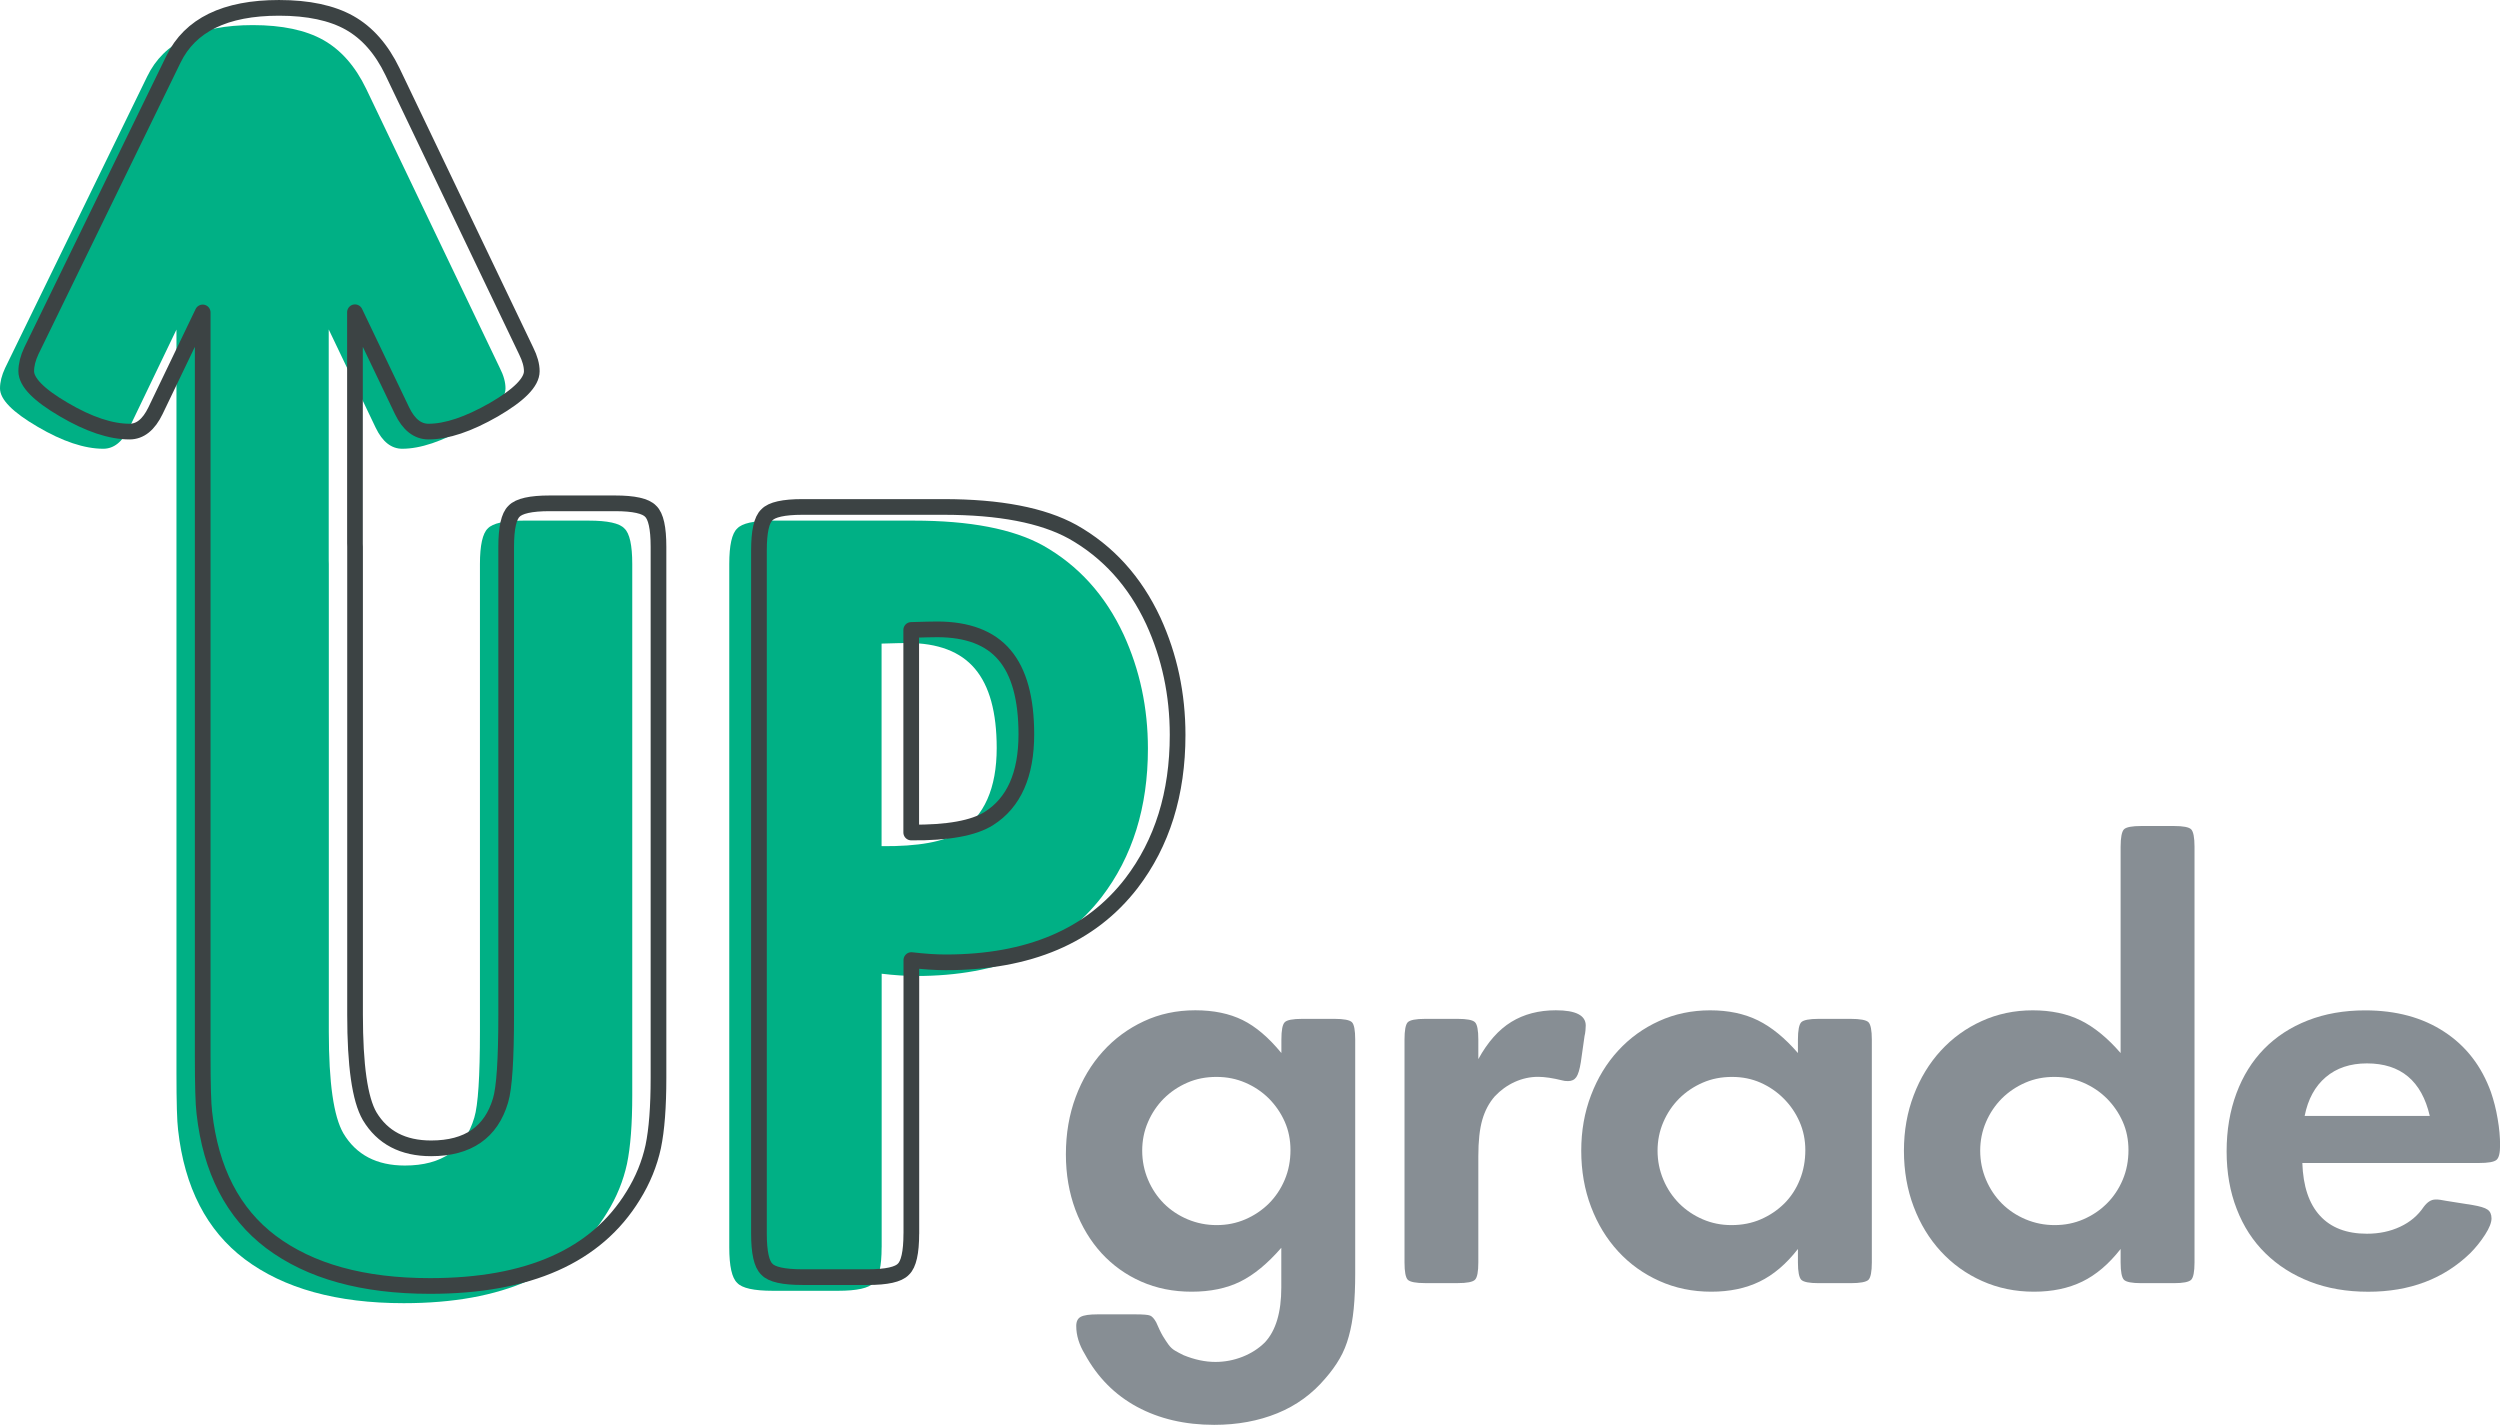
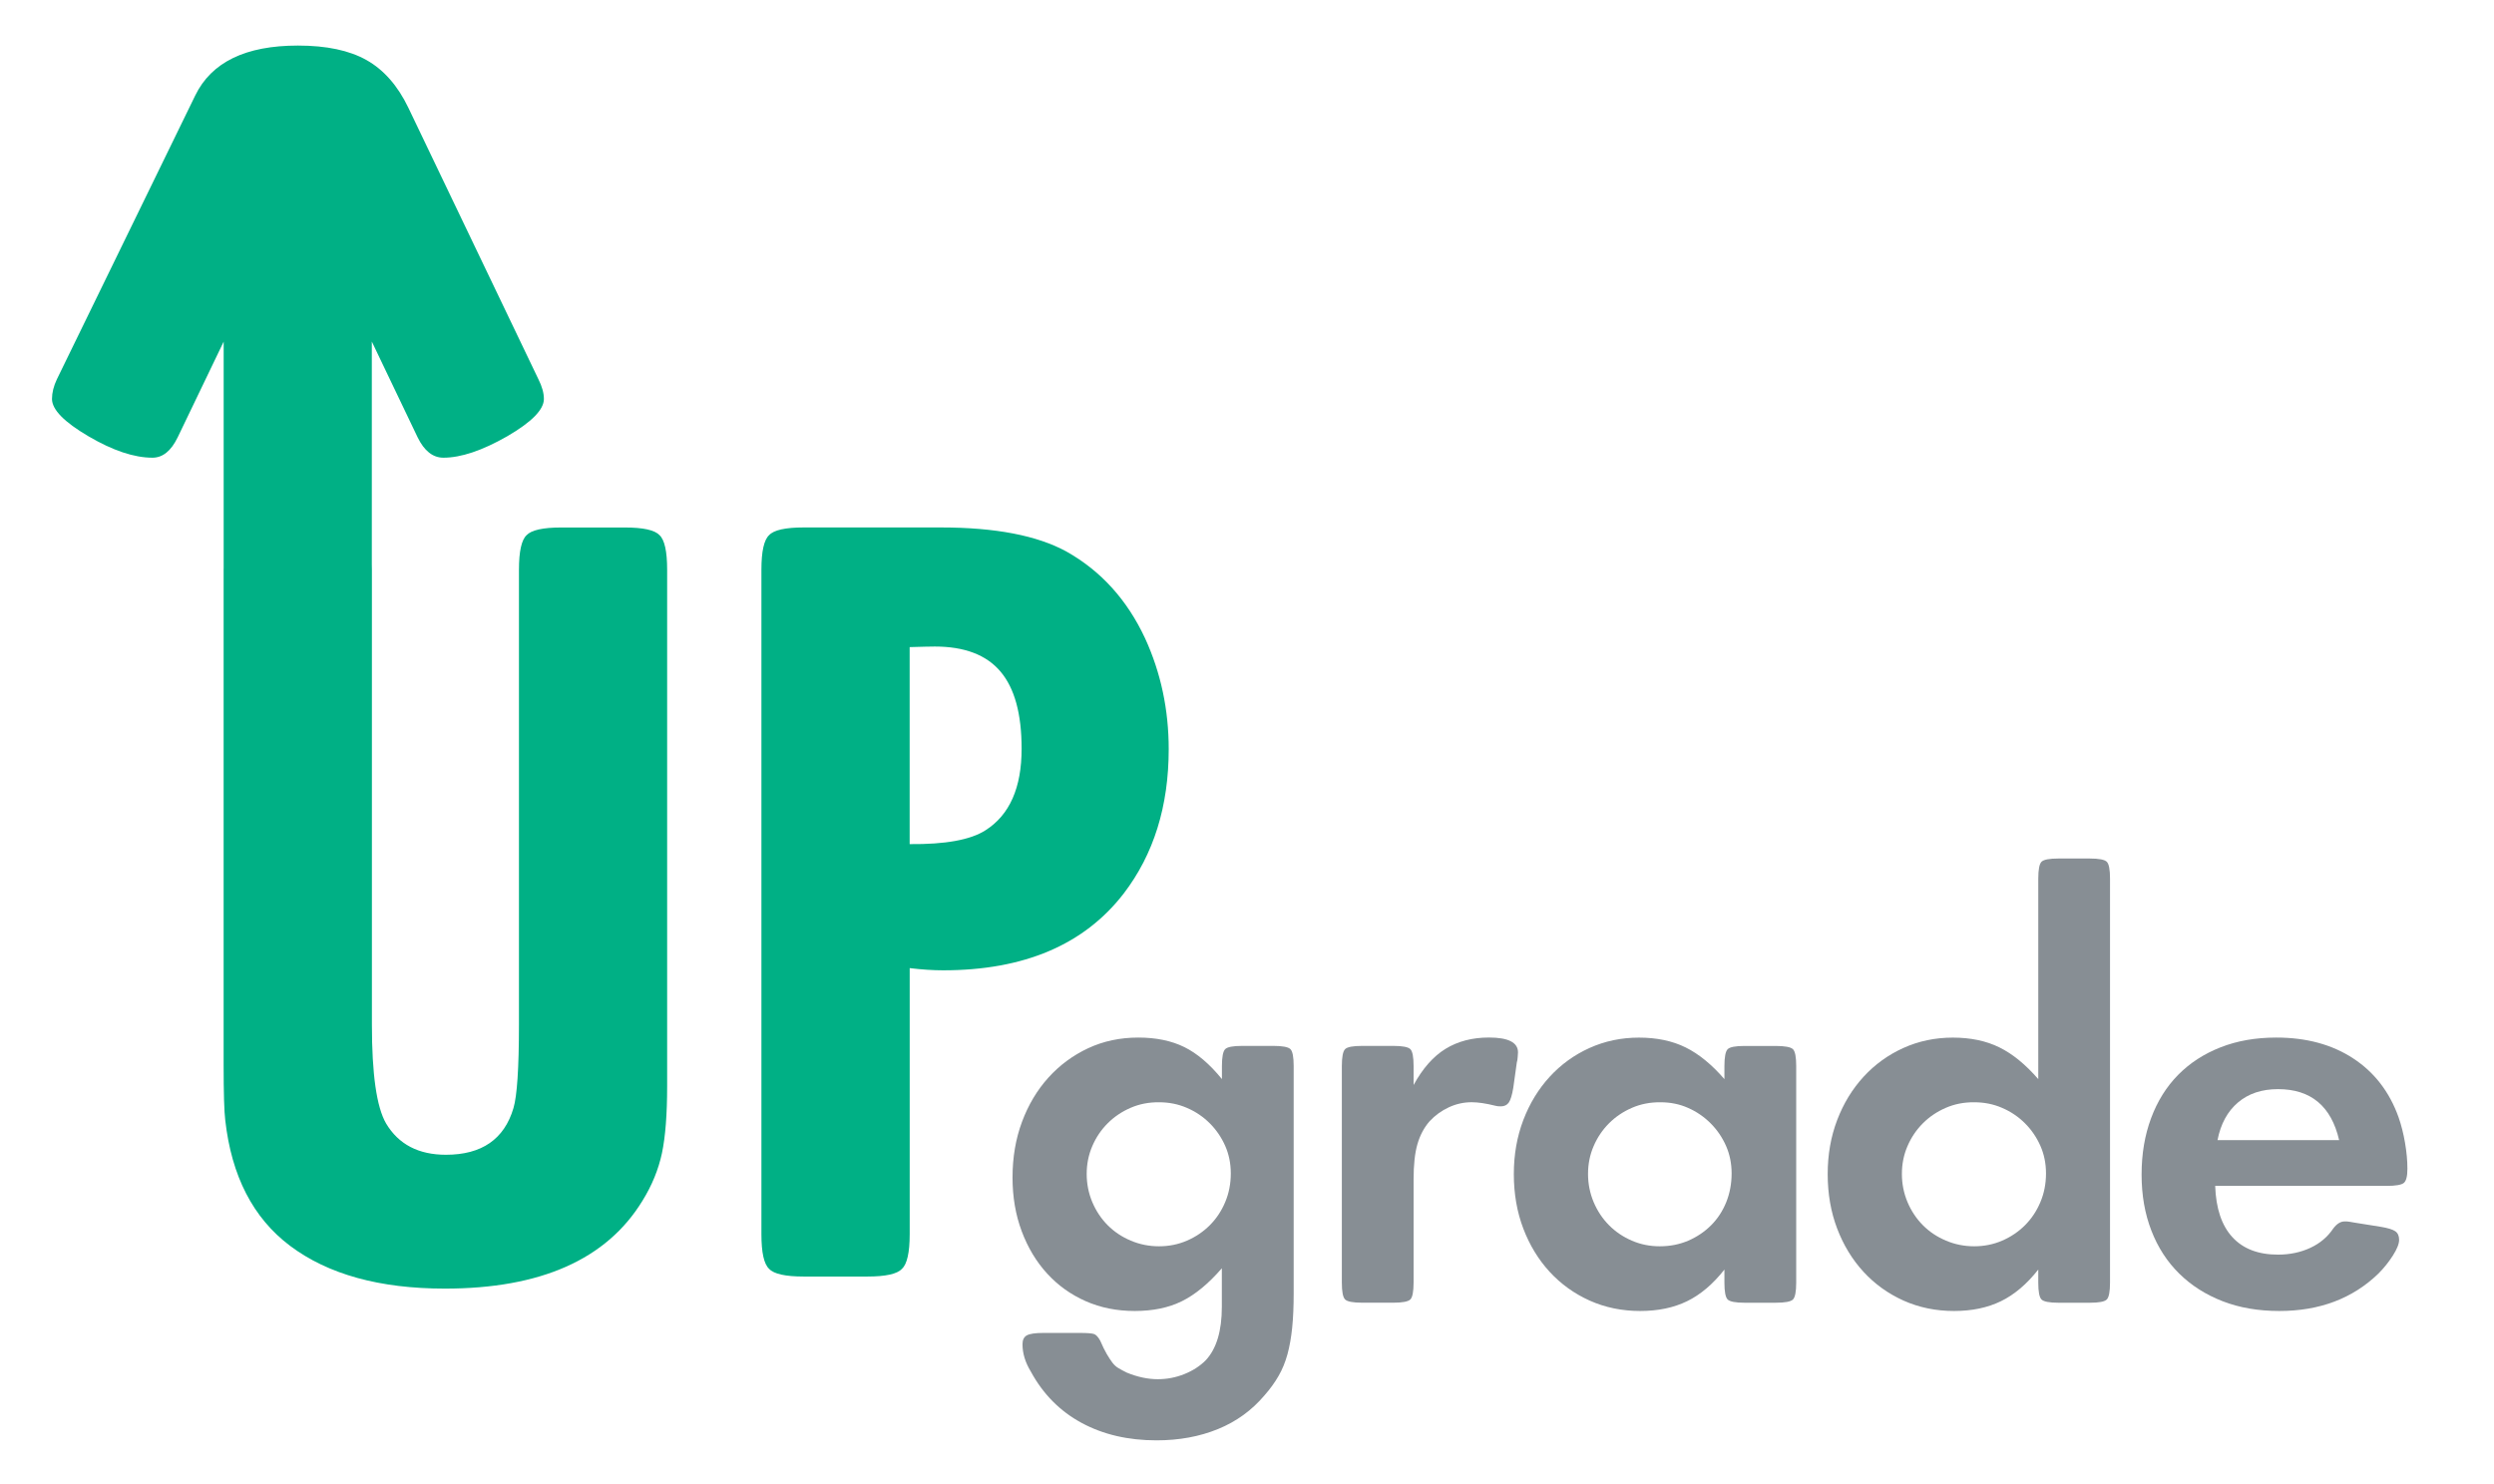
- <svg xmlns="http://www.w3.org/2000/svg" version="1.1" id="Layer_1" x="0px" y="0px" viewBox="0 0 550.69 313.84" style="enable-background:new 0 0 550.69 313.84;" xml:space="preserve">
+ <svg xmlns="http://www.w3.org/2000/svg" version="1.1" id="Layer_1" x="0px" y="0px" viewBox="0 0 568 338" style="enable-background:new 0 0 568 338;" xml:space="preserve">
  <style type="text/css">
	.st0{fill:#878E94;}
	.st1{fill:#00B085;}
- 	.st2{fill:none;stroke:#3C4344;stroke-width:3.456;stroke-linecap:round;stroke-linejoin:round;stroke-miterlimit:10;}
</style>
  <g>
    <g>
-       <g>
-         <path class="st0" d="M273.19,282.31c-3.01,1.48-6.58,2.22-10.71,2.22c-4.03,0-7.71-0.74-11.08-2.22     c-3.36-1.48-6.28-3.57-8.75-6.25c-2.45-2.69-4.39-5.89-5.78-9.61c-1.38-3.73-2.08-7.78-2.08-12.17c0-4.57,0.72-8.78,2.16-12.64     s3.42-7.19,5.98-10.02c2.55-2.83,5.56-5.04,9.01-6.65c3.44-1.62,7.23-2.43,11.36-2.43c4.03,0,7.51,0.72,10.43,2.16     c2.9,1.43,5.74,3.86,8.53,7.26V229c0-2.06,0.24-3.34,0.74-3.83c0.48-0.49,1.77-0.74,3.83-0.74h7.12c2.06,0,3.35,0.25,3.85,0.74     c0.48,0.49,0.72,1.77,0.72,3.83v51.5c0,2.96-0.11,5.56-0.33,7.8s-0.58,4.26-1.08,6.05c-0.48,1.79-1.15,3.43-2.01,4.91     c-0.85,1.48-1.91,2.94-3.16,4.37c-2.88,3.41-6.39,5.97-10.56,7.67c-4.16,1.7-8.81,2.56-13.92,2.56c-6.45,0-12.12-1.33-17.01-3.97     c-4.89-2.65-8.72-6.52-11.5-11.63c-1.25-2.05-1.88-4.12-1.88-6.18c0-0.99,0.33-1.66,1-2.02c0.69-0.36,1.91-0.54,3.7-0.54h8.34     c1.71,0,2.77,0.09,3.23,0.27c0.45,0.18,0.89,0.67,1.34,1.48c0.54,1.25,1.02,2.27,1.47,3.03c0.46,0.76,0.89,1.4,1.28,1.94     c0.41,0.54,0.87,0.97,1.41,1.28c0.54,0.32,1.17,0.65,1.88,1c2.43,0.99,4.76,1.48,7.01,1.48c2.06,0,4.05-0.38,5.98-1.14     c1.91-0.76,3.55-1.81,4.91-3.16c2.42-2.59,3.62-6.63,3.62-12.1v-8.74C279.21,278.35,276.18,280.84,273.19,282.31z M261.56,238.48     c-1.97,0.85-3.7,2.02-5.19,3.49c-1.47,1.48-2.64,3.21-3.49,5.18c-0.86,1.97-1.28,4.08-1.28,6.32s0.43,4.38,1.28,6.39     c0.85,2.02,2.03,3.76,3.49,5.24c1.49,1.48,3.23,2.64,5.24,3.49c2.03,0.85,4.16,1.27,6.39,1.27c2.25,0,4.35-0.42,6.32-1.27     c1.97-0.85,3.7-2.02,5.19-3.49c1.47-1.48,2.64-3.22,3.49-5.24s1.26-4.19,1.26-6.52c0-2.24-0.41-4.33-1.26-6.25     c-0.85-1.92-2.03-3.63-3.49-5.11c-1.49-1.48-3.22-2.64-5.19-3.49s-4.07-1.27-6.32-1.27     C265.68,237.21,263.53,237.62,261.56,238.48z" />
-         <path class="st0" d="M332.91,225.1c2.77-1.7,6.04-2.56,9.81-2.56c4.39,0,6.58,1.12,6.58,3.36c0,0.18-0.02,0.54-0.06,1.08     c-0.06,0.54-0.11,0.94-0.2,1.21l-0.82,5.78c-0.26,1.62-0.59,2.71-1,3.3c-0.41,0.58-1,0.87-1.82,0.87c-0.54,0-0.93-0.05-1.21-0.14     c-2.14-0.53-3.94-0.8-5.37-0.8c-1.8,0-3.51,0.38-5.19,1.14c-1.65,0.76-3.1,1.81-4.37,3.16c-1.25,1.43-2.17,3.16-2.75,5.18     c-0.58,2.02-0.87,4.68-0.87,8v23.39c0,2.06-0.24,3.34-0.74,3.83c-0.48,0.49-1.77,0.74-3.83,0.74h-7.12     c-2.06,0-3.35-0.25-3.85-0.74c-0.48-0.49-0.72-1.77-0.72-3.83V229c0-2.06,0.24-3.34,0.72-3.83c0.5-0.49,1.78-0.74,3.85-0.74h7.12     c2.06,0,3.35,0.25,3.83,0.74c0.5,0.49,0.74,1.77,0.74,3.83v4.3C327.7,229.54,330.12,226.81,332.91,225.1z" />
-         <path class="st0" d="M387.58,282.31c-3.05,1.48-6.6,2.22-10.63,2.22c-4.13,0-7.94-0.79-11.43-2.36     c-3.49-1.56-6.52-3.74-9.07-6.51c-2.56-2.78-4.55-6.05-5.98-9.82c-1.43-3.76-2.16-7.88-2.16-12.37c0-4.39,0.72-8.47,2.16-12.23     c1.43-3.76,3.42-7.04,5.98-9.82c2.55-2.78,5.56-4.95,9.01-6.51c3.44-1.57,7.19-2.36,11.23-2.36s7.55,0.74,10.56,2.22     c2.99,1.48,5.93,3.88,8.79,7.19V229c0-2.06,0.26-3.34,0.74-3.83c0.5-0.49,1.77-0.74,3.83-0.74h7.01c2.14,0,3.46,0.25,3.96,0.74     c0.48,0.49,0.74,1.77,0.74,3.83v49.08c0,2.06-0.26,3.34-0.74,3.83c-0.5,0.49-1.82,0.74-3.96,0.74h-7.01     c-2.06,0-3.33-0.25-3.83-0.74c-0.48-0.49-0.74-1.77-0.74-3.83v-2.96C393.46,278.44,390.63,280.84,387.58,282.31z M375.08,238.48     c-1.97,0.85-3.7,2.02-5.19,3.49c-1.47,1.48-2.64,3.21-3.49,5.18c-0.85,1.97-1.28,4.08-1.28,6.32s0.43,4.38,1.28,6.39     c0.85,2.02,2.03,3.76,3.49,5.24c1.49,1.48,3.22,2.64,5.19,3.49c1.97,0.85,4.07,1.27,6.32,1.27c2.32,0,4.48-0.42,6.45-1.27     c1.97-0.85,3.7-2.02,5.19-3.49c1.47-1.48,2.62-3.22,3.42-5.24c0.82-2.02,1.21-4.19,1.21-6.52c0-2.24-0.43-4.33-1.28-6.25     c-0.84-1.92-2.01-3.63-3.49-5.11c-1.47-1.48-3.18-2.64-5.09-3.49c-1.93-0.85-4.01-1.27-6.26-1.27     C379.2,237.21,377.05,237.62,375.08,238.48z" />
-         <path class="st0" d="M458.66,282.31c-3.05,1.48-6.6,2.22-10.63,2.22c-4.13,0-7.94-0.79-11.43-2.36     c-3.49-1.56-6.52-3.74-9.07-6.51c-2.56-2.78-4.55-6.05-5.98-9.82c-1.43-3.76-2.16-7.88-2.16-12.37c0-4.39,0.72-8.47,2.16-12.23     c1.43-3.76,3.42-7.04,5.98-9.82c2.55-2.78,5.56-4.95,9.01-6.51c3.44-1.57,7.19-2.36,11.23-2.36s7.55,0.74,10.56,2.22     c2.99,1.48,5.93,3.88,8.79,7.19v-45.44c0-2.06,0.26-3.34,0.74-3.84c0.5-0.49,1.77-0.73,3.83-0.73h7.14     c2.06,0,3.33,0.24,3.83,0.73c0.48,0.5,0.74,1.77,0.74,3.84v91.56c0,2.06-0.26,3.34-0.74,3.83c-0.5,0.49-1.77,0.74-3.83,0.74     h-7.14c-2.06,0-3.33-0.25-3.83-0.74c-0.48-0.49-0.74-1.77-0.74-3.83v-2.96C464.53,278.44,461.7,280.84,458.66,282.31z      M446.15,238.48c-1.97,0.85-3.7,2.02-5.19,3.49c-1.47,1.48-2.64,3.21-3.49,5.18c-0.85,1.97-1.28,4.08-1.28,6.32     s0.43,4.38,1.28,6.39s2.03,3.76,3.49,5.24c1.49,1.48,3.23,2.64,5.24,3.49c2.03,0.85,4.16,1.27,6.39,1.27     c2.25,0,4.35-0.42,6.32-1.27c1.97-0.85,3.7-2.02,5.19-3.49c1.47-1.48,2.64-3.22,3.49-5.24c0.85-2.02,1.26-4.19,1.26-6.52     c0-2.24-0.41-4.33-1.26-6.25c-0.85-1.92-2.03-3.63-3.49-5.11c-1.49-1.48-3.22-2.64-5.19-3.49c-1.97-0.85-4.07-1.27-6.32-1.27     C450.27,237.21,448.12,237.62,446.15,238.48z" />
-         <path class="st0" d="M511.03,267.79c2.42,2.65,5.87,3.97,10.35,3.97c2.69,0,5.13-0.51,7.32-1.54c2.21-1.03,3.92-2.49,5.19-4.38     c0.8-1.07,1.65-1.61,2.55-1.61h0.54c0.19,0,0.76,0.08,1.75,0.27l5.93,0.94c1.6,0.27,2.71,0.6,3.29,1.01     c0.58,0.4,0.87,1.05,0.87,1.94c0,0.9-0.46,2.09-1.41,3.57c-0.95,1.48-2.04,2.84-3.29,4.1c-5.84,5.65-13.31,8.48-22.45,8.48     c-4.76,0-9.03-0.74-12.84-2.22c-3.81-1.48-7.08-3.57-9.81-6.25c-2.75-2.69-4.85-5.94-6.32-9.75c-1.49-3.81-2.23-8.05-2.23-12.7     c0-4.66,0.72-8.92,2.16-12.78s3.48-7.13,6.11-9.81c2.64-2.69,5.85-4.78,9.61-6.25c3.77-1.48,7.99-2.22,12.64-2.22     c6.82,0,12.62,1.57,17.41,4.71c4.8,3.13,8.23,7.57,10.3,13.31c0.61,1.79,1.12,3.74,1.47,5.85c0.37,2.1,0.54,4.05,0.54,5.85     c0,1.7-0.26,2.78-0.8,3.22c-0.54,0.46-1.84,0.68-3.9,0.68h-38.86C507.31,261.27,508.61,265.15,511.03,267.79z M521.38,234.24     c-3.68,0-6.69,1.01-9.07,3.03c-2.38,2.02-3.92,4.86-4.65,8.54h27.56C533.44,238.1,528.82,234.24,521.38,234.24z" />
-       </g>
+       <path class="st0" d="M269.17,296.43c-3.02,1.49-6.6,2.23-10.74,2.23c-4.05,0-7.77-0.74-11.15-2.23s-6.31-3.58-8.78-6.28    c-2.48-2.7-4.41-5.92-5.81-9.66c-1.4-3.74-2.09-7.82-2.09-12.23c0-4.59,0.72-8.83,2.16-12.7c1.44-3.87,3.45-7.23,6.01-10.07    c2.57-2.84,5.59-5.07,9.05-6.69c3.47-1.62,7.27-2.43,11.42-2.43c4.05,0,7.54,0.72,10.47,2.16c2.93,1.44,5.79,3.87,8.58,7.3v-2.97    c0-2.07,0.25-3.36,0.74-3.85c0.5-0.5,1.78-0.74,3.85-0.74h7.16c2.07,0,3.36,0.25,3.85,0.74c0.5,0.5,0.74,1.78,0.74,3.85v51.76    c0,2.97-0.11,5.59-0.34,7.84c-0.23,2.25-0.59,4.28-1.08,6.08c-0.5,1.8-1.17,3.45-2.03,4.93c-0.86,1.49-1.91,2.95-3.18,4.39    c-2.88,3.42-6.42,5.99-10.61,7.7s-8.85,2.57-13.99,2.57c-6.49,0-12.18-1.33-17.09-3.99c-4.91-2.66-8.76-6.55-11.55-11.69    c-1.26-2.07-1.89-4.14-1.89-6.22c0-0.99,0.34-1.67,1.01-2.03c0.68-0.36,1.91-0.54,3.72-0.54h8.38c1.71,0,2.79,0.09,3.24,0.27    c0.45,0.18,0.9,0.68,1.35,1.49c0.54,1.26,1.04,2.27,1.49,3.04c0.45,0.77,0.88,1.42,1.28,1.96c0.41,0.54,0.88,0.97,1.42,1.28    c0.54,0.32,1.17,0.65,1.89,1.01c2.43,0.99,4.77,1.49,7.03,1.49c2.07,0,4.08-0.38,6.01-1.15c1.94-0.77,3.58-1.82,4.93-3.18    c2.43-2.61,3.65-6.67,3.65-12.16v-8.78C275.23,292.44,272.19,294.94,269.17,296.43z M257.48,252.38c-1.98,0.86-3.72,2.03-5.2,3.51    c-1.49,1.49-2.66,3.22-3.51,5.2s-1.28,4.1-1.28,6.35c0,2.25,0.43,4.39,1.28,6.42c0.86,2.03,2.03,3.78,3.51,5.27    c1.49,1.49,3.24,2.66,5.27,3.51c2.03,0.86,4.17,1.28,6.42,1.28c2.25,0,4.37-0.43,6.35-1.28c1.98-0.86,3.72-2.03,5.2-3.51    c1.49-1.49,2.66-3.24,3.51-5.27c0.86-2.03,1.28-4.21,1.28-6.55c0-2.25-0.43-4.35-1.28-6.28c-0.86-1.94-2.03-3.65-3.51-5.13    c-1.49-1.49-3.22-2.66-5.2-3.51c-1.98-0.86-4.1-1.28-6.35-1.28C261.62,251.09,259.46,251.52,257.48,252.38z" />
+       <path class="st0" d="M329.23,238.93c2.79-1.71,6.08-2.57,9.87-2.57c4.41,0,6.62,1.13,6.62,3.38c0,0.18-0.02,0.54-0.07,1.08    c-0.04,0.54-0.11,0.95-0.2,1.22l-0.81,5.81c-0.27,1.62-0.61,2.73-1.01,3.31c-0.41,0.59-1.01,0.88-1.82,0.88    c-0.54,0-0.95-0.04-1.22-0.13c-2.16-0.54-3.96-0.81-5.41-0.81c-1.8,0-3.54,0.38-5.2,1.15c-1.67,0.77-3.13,1.83-4.39,3.18    c-1.26,1.44-2.18,3.18-2.77,5.2c-0.59,2.03-0.88,4.71-0.88,8.04v23.51c0,2.07-0.25,3.36-0.74,3.85s-1.78,0.74-3.85,0.74h-7.16    c-2.07,0-3.36-0.25-3.85-0.74c-0.5-0.5-0.74-1.78-0.74-3.85v-49.32c0-2.07,0.25-3.36,0.74-3.85c0.5-0.5,1.78-0.74,3.85-0.74h7.16    c2.07,0,3.36,0.25,3.85,0.74c0.5,0.5,0.74,1.78,0.74,3.85v4.32C324.01,243.39,326.44,240.64,329.23,238.93z" />
+       <path class="st0" d="M384.23,296.43c-3.06,1.49-6.62,2.23-10.68,2.23c-4.14,0-7.97-0.79-11.49-2.36    c-3.51-1.58-6.55-3.76-9.12-6.55c-2.57-2.79-4.57-6.08-6.01-9.86c-1.44-3.78-2.16-7.93-2.16-12.43c0-4.42,0.72-8.51,2.16-12.3    c1.44-3.78,3.45-7.07,6.01-9.86s5.58-4.98,9.05-6.55s7.23-2.37,11.28-2.37c4.05,0,7.59,0.74,10.61,2.23    c3.02,1.49,5.97,3.9,8.85,7.23v-2.97c0-2.07,0.25-3.36,0.74-3.85c0.5-0.5,1.78-0.74,3.85-0.74h7.03c2.16,0,3.49,0.25,3.99,0.74    c0.5,0.5,0.74,1.78,0.74,3.85v49.32c0,2.07-0.25,3.36-0.74,3.85c-0.5,0.5-1.83,0.74-3.99,0.74h-7.03c-2.07,0-3.36-0.25-3.85-0.74    c-0.5-0.5-0.74-1.78-0.74-3.85v-2.97C390.13,292.53,387.29,294.94,384.23,296.43z M371.66,252.38c-1.98,0.86-3.72,2.03-5.2,3.51    c-1.49,1.49-2.66,3.22-3.51,5.2c-0.86,1.98-1.28,4.1-1.28,6.35c0,2.25,0.43,4.39,1.28,6.42c0.86,2.03,2.03,3.78,3.51,5.27    s3.22,2.66,5.2,3.51c1.98,0.86,4.1,1.28,6.35,1.28c2.34,0,4.5-0.43,6.49-1.28c1.98-0.86,3.72-2.03,5.2-3.51s2.63-3.24,3.45-5.27    c0.81-2.03,1.22-4.21,1.22-6.55c0-2.25-0.43-4.35-1.28-6.28c-0.86-1.94-2.03-3.65-3.51-5.13c-1.49-1.49-3.2-2.66-5.13-3.51    c-1.94-0.86-4.03-1.28-6.28-1.28C375.81,251.09,373.64,251.52,371.66,252.38z" />
+       <path class="st0" d="M455.71,296.43c-3.06,1.49-6.62,2.23-10.68,2.23c-4.14,0-7.97-0.79-11.49-2.36    c-3.51-1.58-6.55-3.76-9.12-6.55c-2.57-2.79-4.57-6.08-6.01-9.86c-1.44-3.78-2.16-7.93-2.16-12.43c0-4.42,0.72-8.51,2.16-12.3    c1.44-3.78,3.45-7.07,6.01-9.86s5.58-4.98,9.05-6.55s7.23-2.37,11.28-2.37s7.59,0.74,10.61,2.23c3.02,1.49,5.97,3.9,8.85,7.23    v-45.67c0-2.07,0.25-3.36,0.74-3.85c0.5-0.5,1.78-0.74,3.85-0.74h7.16c2.07,0,3.36,0.25,3.85,0.74c0.5,0.5,0.74,1.78,0.74,3.85    v92.02c0,2.07-0.25,3.36-0.74,3.85c-0.5,0.5-1.78,0.74-3.85,0.74h-7.16c-2.07,0-3.36-0.25-3.85-0.74c-0.5-0.5-0.74-1.78-0.74-3.85    v-2.97C461.61,292.53,458.77,294.94,455.71,296.43z M443.14,252.38c-1.98,0.86-3.72,2.03-5.2,3.51c-1.49,1.49-2.66,3.22-3.51,5.2    c-0.86,1.98-1.28,4.1-1.28,6.35c0,2.25,0.43,4.39,1.28,6.42c0.86,2.03,2.03,3.78,3.51,5.27s3.24,2.66,5.27,3.51    c2.03,0.86,4.17,1.28,6.42,1.28c2.25,0,4.37-0.43,6.35-1.28c1.98-0.86,3.72-2.03,5.2-3.51s2.66-3.24,3.51-5.27    c0.86-2.03,1.28-4.21,1.28-6.55c0-2.25-0.43-4.35-1.28-6.28c-0.86-1.94-2.03-3.65-3.51-5.13c-1.49-1.49-3.22-2.66-5.2-3.51    c-1.98-0.86-4.1-1.28-6.35-1.28C447.29,251.09,445.12,251.52,443.14,252.38z" />
+       <path class="st0" d="M508.41,281.83c2.43,2.66,5.9,3.99,10.4,3.99c2.7,0,5.16-0.52,7.37-1.55s3.94-2.5,5.2-4.39    c0.81-1.08,1.67-1.62,2.57-1.62h0.54c0.18,0,0.77,0.09,1.76,0.27l5.95,0.95c1.62,0.27,2.73,0.61,3.31,1.01    c0.59,0.41,0.88,1.06,0.88,1.96c0,0.9-0.47,2.09-1.42,3.58s-2.05,2.86-3.31,4.12c-5.86,5.67-13.38,8.51-22.57,8.51    c-4.77,0-9.08-0.74-12.91-2.23c-3.83-1.49-7.12-3.58-9.86-6.28c-2.75-2.7-4.87-5.97-6.35-9.8c-1.49-3.83-2.23-8.08-2.23-12.77    s0.72-8.96,2.16-12.84c1.44-3.87,3.49-7.16,6.15-9.86c2.66-2.7,5.88-4.8,9.66-6.28c3.78-1.49,8.02-2.23,12.7-2.23    c6.85,0,12.68,1.58,17.5,4.73c4.82,3.15,8.27,7.61,10.34,13.38c0.63,1.8,1.13,3.76,1.49,5.88s0.54,4.08,0.54,5.88    c0,1.71-0.27,2.79-0.81,3.24c-0.54,0.45-1.85,0.68-3.92,0.68h-39.05C504.67,275.28,505.98,279.18,508.41,281.83z M518.81,248.12    c-3.69,0-6.73,1.01-9.12,3.04c-2.39,2.03-3.94,4.89-4.66,8.58h27.7C530.93,251.99,526.29,248.12,518.81,248.12z" />
    </g>
-     <path class="st1" d="M139.27,124.24V241.2c0,6.38-0.38,11.44-1.16,15.17c-0.81,3.72-2.26,7.33-4.42,10.8   c-8.11,13.26-23.04,19.89-44.74,19.89c-14.76,0-26.42-3.23-35.05-9.7c-8.36-6.31-13.26-15.8-14.67-28.46   c-0.24-1.9-0.36-6.08-0.36-12.56V72.6l-10.4,21.65c-1.49,3.08-3.39,4.6-5.72,4.6c-4.13,0-8.97-1.61-14.46-4.84   C2.75,90.78,0,87.97,0,85.56c0-1.4,0.38-2.9,1.12-4.48l31.31-64.25c3.66-7.55,11.39-11.3,23.24-11.3c6.46,0,11.63,1.09,15.54,3.28   c3.89,2.19,7.05,5.77,9.45,10.75l29.45,61.52c0.85,1.66,1.24,3.15,1.24,4.48c0,2.4-2.77,5.22-8.33,8.45   c-5.62,3.23-10.44,4.84-14.41,4.84c-2.4,0-4.35-1.52-5.84-4.6L72.41,72.57v50.91c0.02,0.26,0.02,0.5,0.02,0.76v103.05   c0,11.18,1.05,18.63,3.21,22.36c2.83,4.74,7.34,7.09,13.55,7.09c8.12,0,13.22-3.53,15.29-10.56c0.83-2.73,1.24-9.04,1.24-18.89   V124.24c0-4.13,0.59-6.76,1.73-7.83c1.09-1.16,3.7-1.73,7.85-1.73h14.41c4.13,0,6.76,0.57,7.83,1.73   C138.7,117.48,139.27,120.11,139.27,124.24z" />
-     <path class="st1" d="M194.2,274.76c0,4.14-0.59,6.76-1.75,7.83c-1.08,1.16-3.7,1.74-7.82,1.74h-14.42c-4.14,0-6.77-0.58-7.82-1.74   c-1.17-1.08-1.75-3.69-1.75-7.83V124.25c0-4.14,0.58-6.76,1.75-7.83c1.06-1.15,3.68-1.74,7.82-1.74h31.08   c12.34,0,21.82,1.82,28.45,5.47c7.79,4.39,13.72,10.94,17.77,19.64c3.57,7.79,5.35,16.16,5.35,25.11c0,12.93-3.4,23.82-10.18,32.68   c-8.96,11.61-22.58,17.41-40.91,17.41c-2.23,0-4.76-0.17-7.56-0.5V274.76z M211.34,183.28c5.48-3.48,8.21-9.66,8.21-18.52   c0-7.87-1.6-13.69-4.8-17.46c-3.18-3.77-8.14-5.66-14.85-5.66c-1.08,0-2.97,0.05-5.71,0.13v44.62   C202.23,186.47,207.96,185.44,211.34,183.28z" />
-     <g>
-       <path class="st2" d="M145.05,120.45v116.96c0,6.38-0.38,11.42-1.16,15.17c-0.81,3.72-2.26,7.33-4.42,10.8    c-8.11,13.26-23.04,19.89-44.74,19.89c-14.76,0-26.42-3.23-35.05-9.7c-8.36-6.31-13.26-15.8-14.67-28.46    c-0.24-1.9-0.36-6.08-0.36-12.56V68.82l-10.4,21.65c-1.49,3.08-3.39,4.6-5.72,4.6c-4.13,0-8.97-1.61-14.46-4.84    C8.53,87,5.78,84.18,5.78,81.78c0-1.4,0.38-2.9,1.12-4.48l31.31-64.25C41.88,5.5,49.61,1.73,61.46,1.73    c6.46,0,11.63,1.11,15.54,3.3c3.89,2.19,7.05,5.77,9.45,10.75L115.9,77.3c0.83,1.66,1.24,3.15,1.24,4.48    c0,2.4-2.77,5.22-8.33,8.45c-5.63,3.23-10.44,4.84-14.41,4.84c-2.4,0-4.36-1.52-5.84-4.6L78.19,68.78v50.91    c0.02,0.24,0.02,0.5,0.02,0.76v103.03c0,11.2,1.05,18.65,3.21,22.38c2.83,4.72,7.34,7.09,13.55,7.09    c8.12,0,13.22-3.53,15.29-10.56c0.83-2.73,1.24-9.04,1.24-18.91V120.45c0-4.15,0.59-6.76,1.73-7.83c1.09-1.16,3.7-1.75,7.85-1.75    h14.41c4.13,0,6.76,0.59,7.83,1.75C144.48,113.7,145.05,116.31,145.05,120.45z" />
-     </g>
-     <path class="st2" d="M200.74,271.75c0,4.14-0.59,6.76-1.75,7.83c-1.08,1.16-3.7,1.74-7.82,1.74h-14.42c-4.14,0-6.77-0.58-7.82-1.74   c-1.17-1.08-1.75-3.69-1.75-7.83V121.24c0-4.14,0.58-6.76,1.75-7.83c1.06-1.15,3.68-1.74,7.82-1.74h31.08   c12.34,0,21.82,1.82,28.45,5.47c7.79,4.39,13.72,10.94,17.77,19.64c3.57,7.79,5.35,16.16,5.35,25.11c0,12.93-3.4,23.82-10.18,32.68   c-8.96,11.61-22.58,17.41-40.91,17.41c-2.23,0-4.76-0.17-7.56-0.5V271.75z M217.87,180.27c5.48-3.48,8.21-9.66,8.21-18.52   c0-7.87-1.6-13.69-4.8-17.46c-3.18-3.77-8.14-5.66-14.85-5.66c-1.08,0-2.97,0.05-5.71,0.13v44.62   C208.77,183.46,214.49,182.43,217.87,180.27z" />
+   </g>
+   <g>
+     <path class="st1" d="M142.31,120.17h-14.49c-4.17,0-6.8,0.59-7.89,1.75c-1.16,1.08-1.74,3.71-1.74,7.88v103.64   c0,9.92-0.43,16.25-1.25,19c-2.09,7.08-7.22,10.63-15.38,10.63c-6.24,0-10.79-2.37-13.63-7.13c-2.17-3.75-3.23-11.24-3.23-22.5   V129.79c0-0.44-0.01-0.85-0.02-1.26V77.81l10.44,21.83c1.5,3.08,3.46,4.63,5.87,4.63c4,0,8.84-1.63,14.51-4.87   c5.59-3.25,8.37-6.08,8.37-8.51c0-1.34-0.41-2.83-1.25-4.5L92.98,24.5c-2.41-5-5.59-8.61-9.5-10.81   c-3.93-2.21-9.12-3.31-15.63-3.31c-11.93,0-19.7,3.79-23.39,11.38l-31.5,64.63c-0.75,1.58-1.12,3.08-1.12,4.5   c0,2.42,2.77,5.25,8.32,8.51c5.53,3.24,10.39,4.87,14.56,4.87c2.34,0,4.24-1.54,5.74-4.63l10.48-21.81v51.55   c0,0.14-0.01,0.27-0.01,0.41v112.76c0,6.51,0.13,10.71,0.37,12.63c1.42,12.75,6.34,22.29,14.75,28.63   c8.67,6.51,20.41,9.75,35.26,9.75c21.83,0,36.85-6.66,45-20c2.17-3.5,3.65-7.12,4.45-10.87c0.79-3.76,1.18-8.84,1.18-15.25V129.79   c0-4.17-0.58-6.8-1.74-7.88C149.11,120.75,146.48,120.17,142.31,120.17z" />
+     <path class="st1" d="M260.79,145.42c-4.08-8.75-10.04-15.34-17.87-19.75c-6.67-3.67-16.21-5.51-28.62-5.51h-31.26   c-4.17,0-6.8,0.59-7.87,1.75c-1.18,1.08-1.76,3.71-1.76,7.88v151.39c0,4.17,0.58,6.8,1.76,7.88c1.07,1.17,3.7,1.75,7.87,1.75h14.51   c4.15,0,6.79-0.58,7.87-1.75c1.16-1.08,1.76-3.71,1.76-7.88v-60.63c2.82,0.34,5.37,0.5,7.61,0.5c18.43,0,32.13-5.83,41.14-17.51   c6.82-8.92,10.24-19.87,10.24-32.87C266.17,161.67,264.38,153.25,260.79,145.42z M224.41,189.17c-3.4,2.17-9.16,3.21-17.24,3.13   v-44.88c2.75-0.08,4.65-0.13,5.74-0.13c6.75,0,11.74,1.9,14.94,5.69c3.22,3.79,4.82,9.65,4.82,17.56   C232.68,179.46,229.93,185.68,224.41,189.17z" />
  </g>
</svg>
